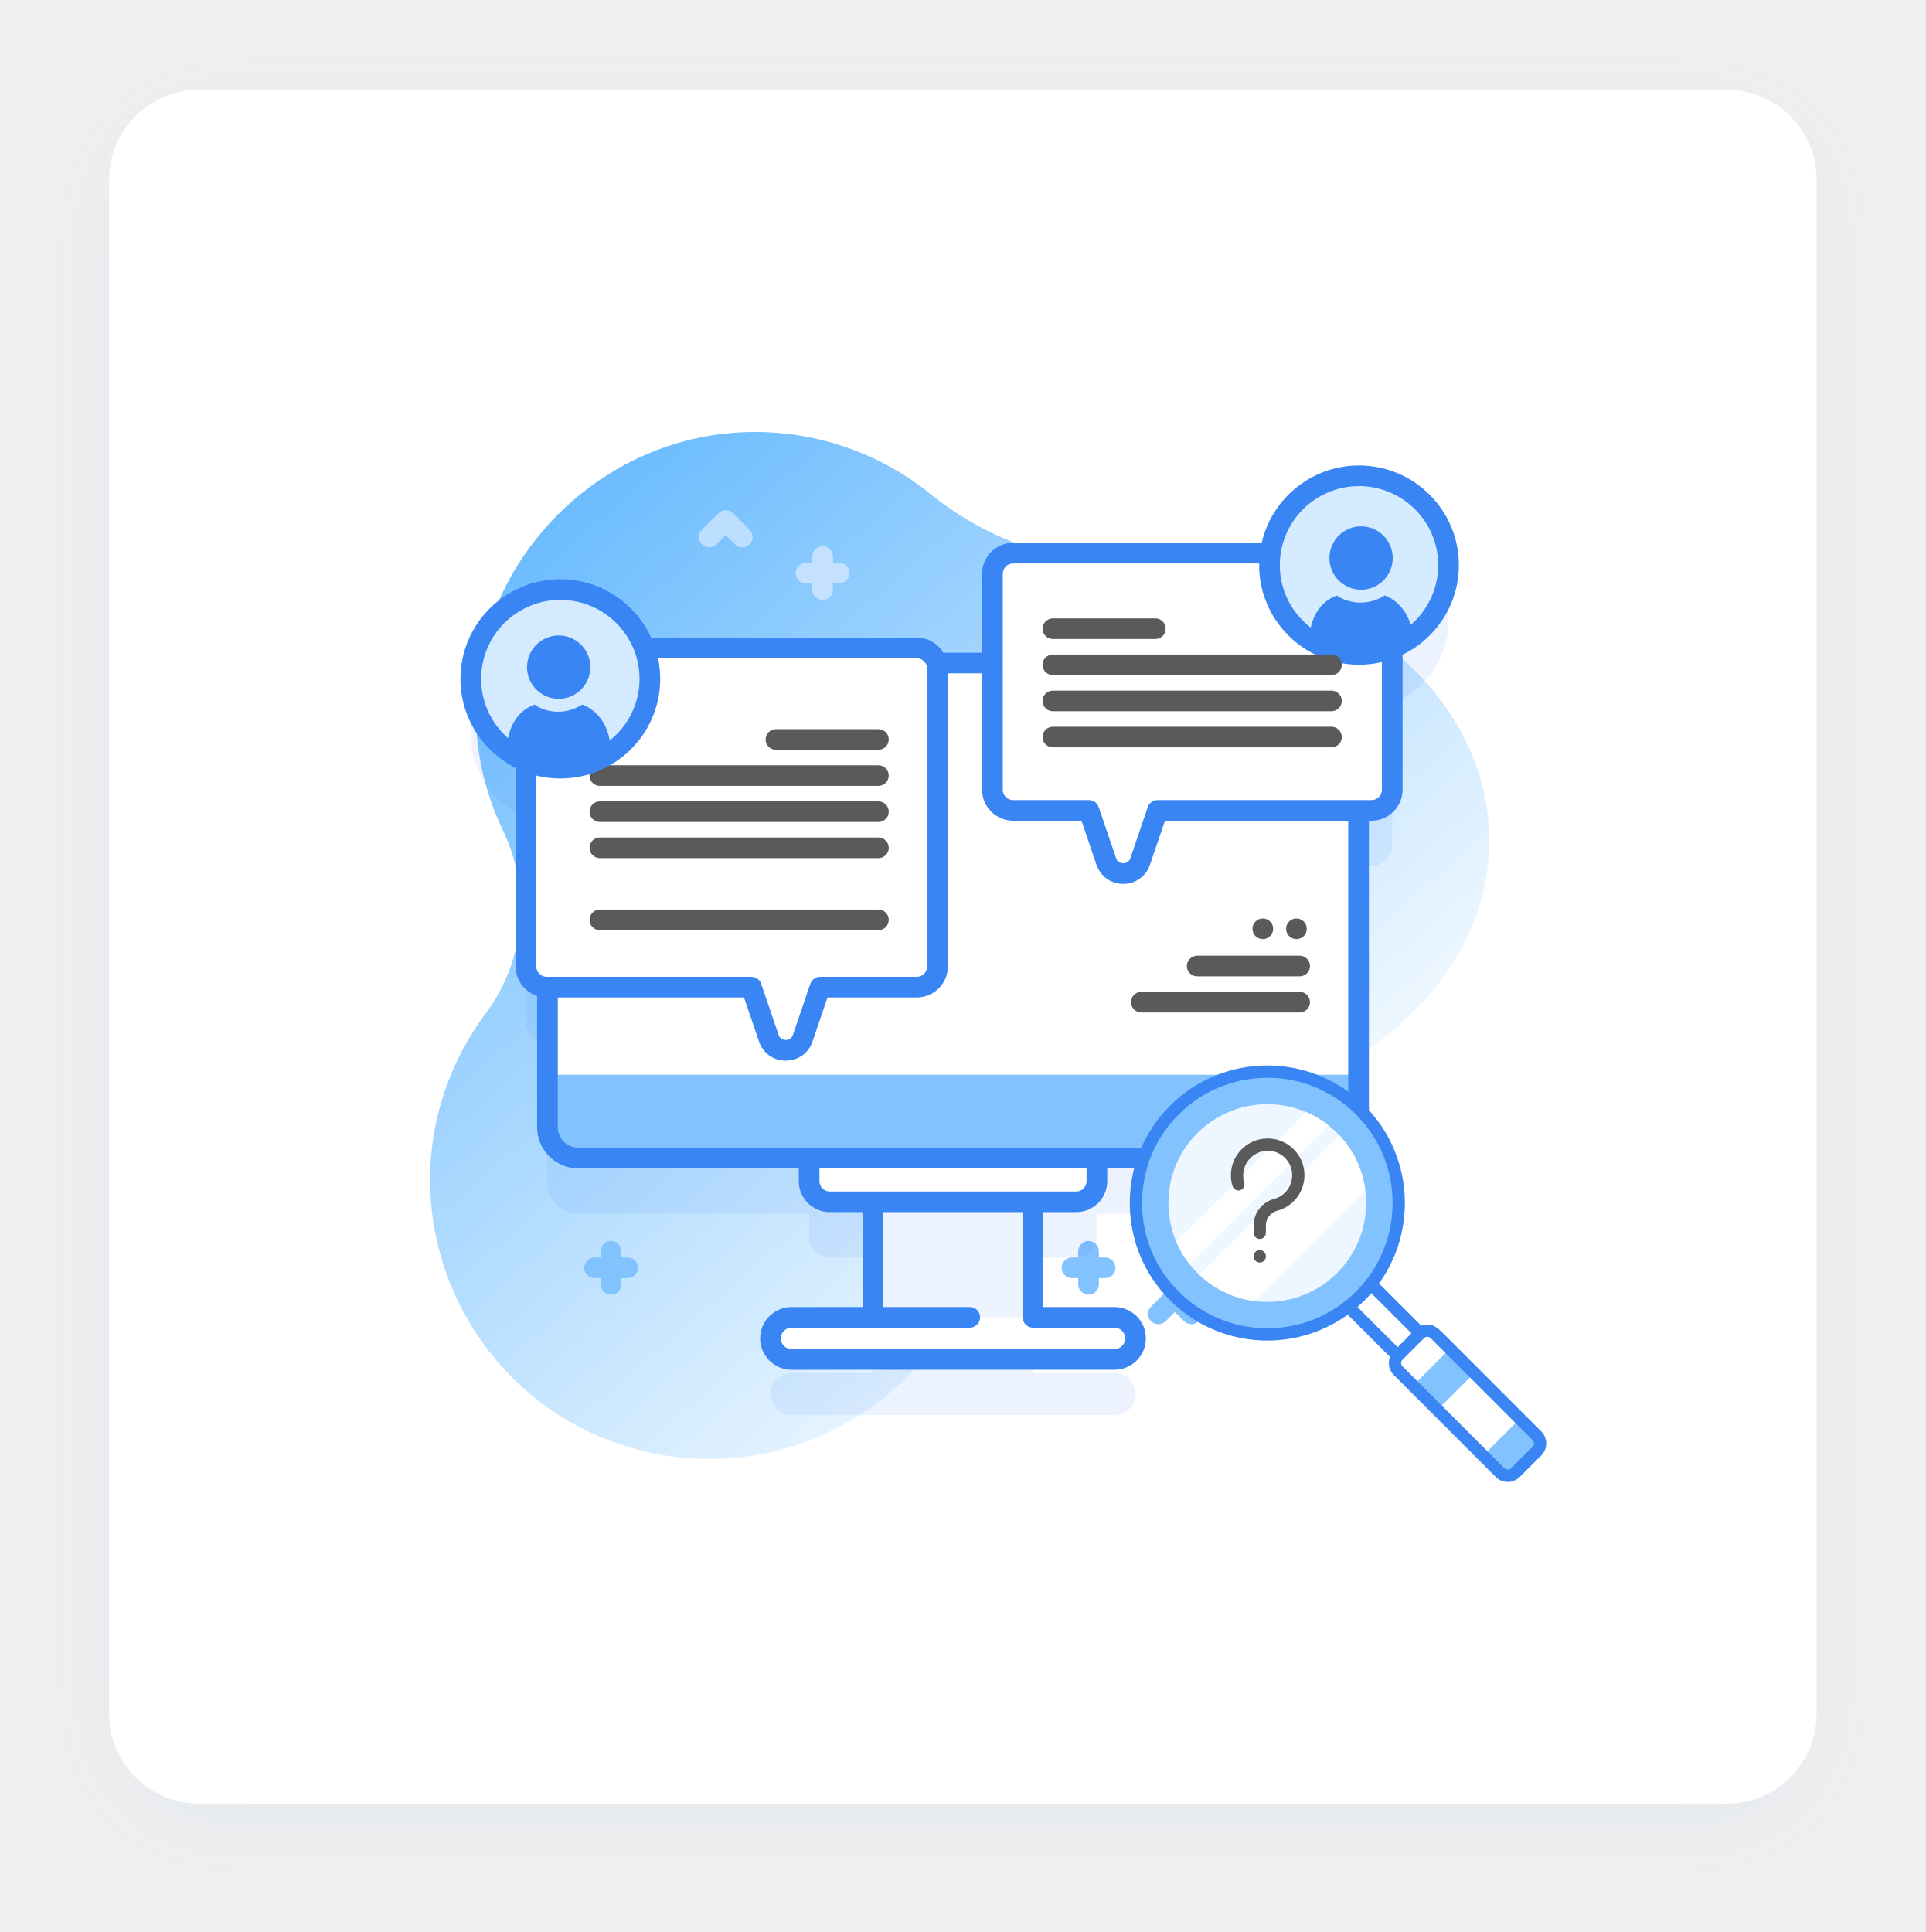
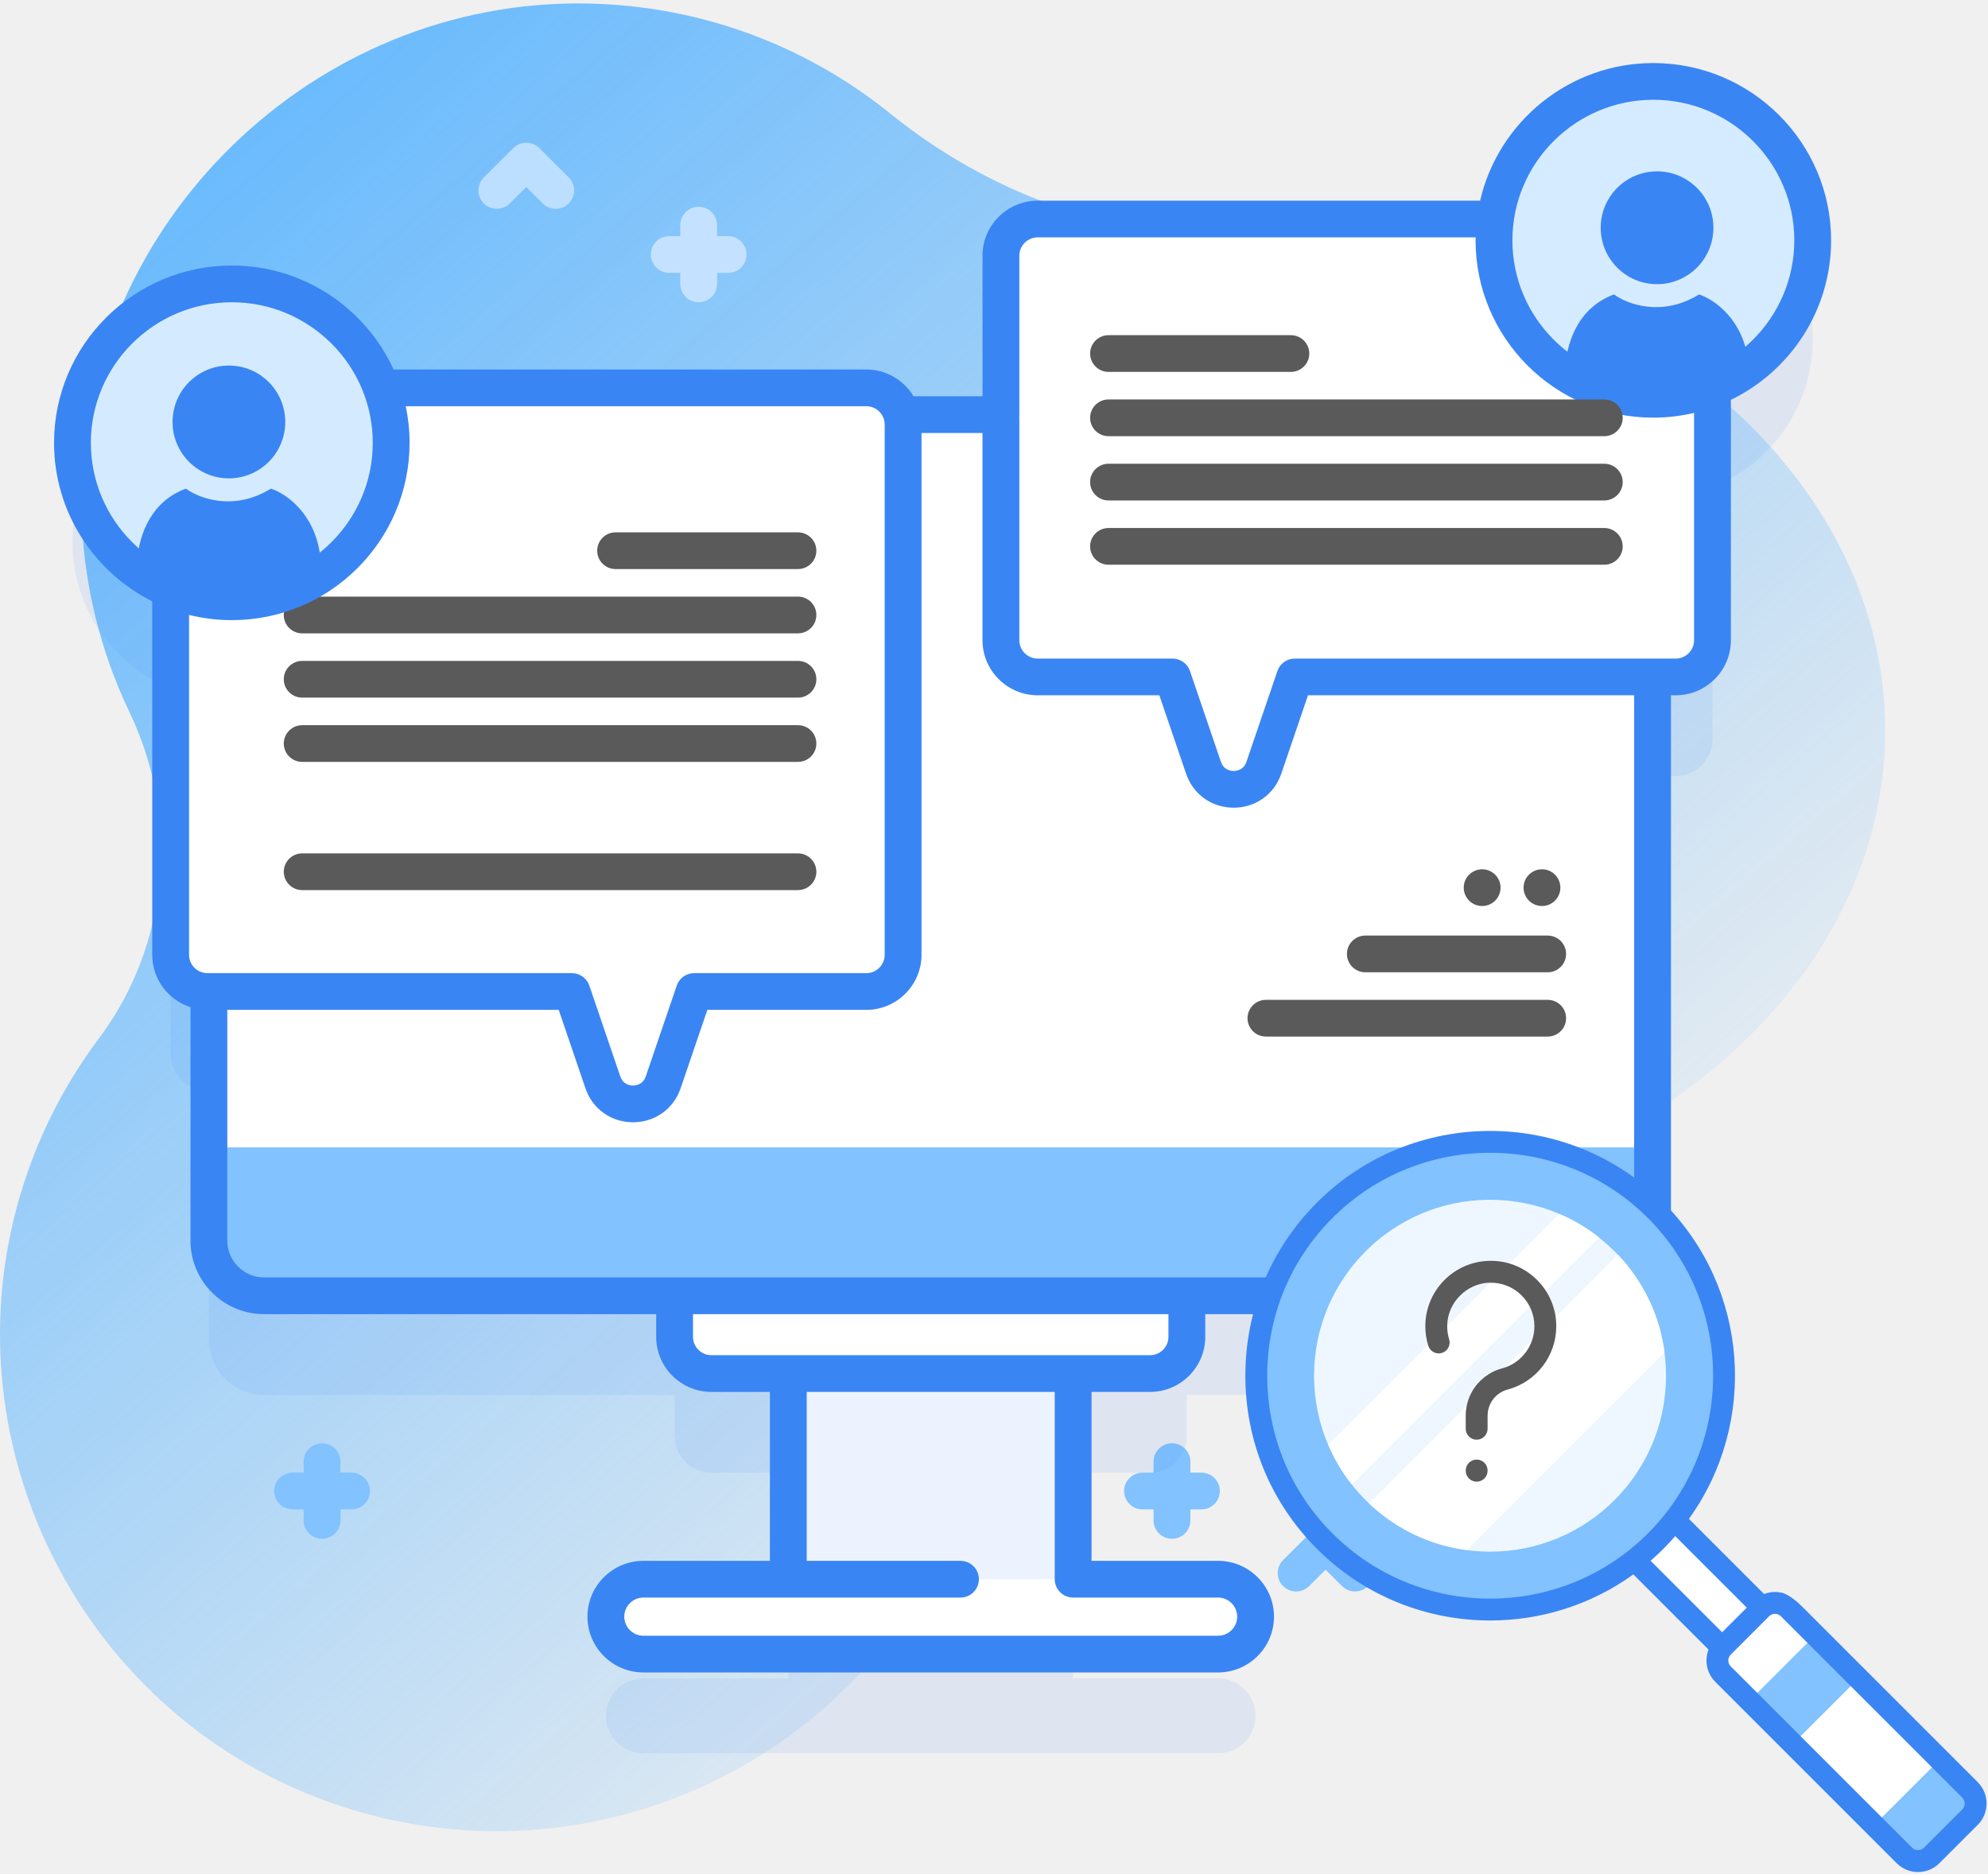
- <svg xmlns="http://www.w3.org/2000/svg" width="300" height="301" viewBox="0 0 300 301" fill="none">
-   <g filter="url(#filter0_d_1_1359)">
-     <rect x="17" y="14" width="266" height="267" rx="14" fill="white" />
-   </g>
-   <path d="M176.222 87.567C175.781 87.567 175.341 87.571 174.902 87.579C163.967 87.777 153.429 83.812 144.929 76.947C137.392 70.859 127.773 67.235 117.303 67.303C93.412 67.459 73.722 87.58 74.117 111.409C74.224 117.825 75.727 123.903 78.338 129.351C82.785 138.635 81.826 149.679 75.646 157.917C73.094 161.32 71.005 165.155 69.504 169.363C61.503 191.788 73.322 216.715 95.785 224.744C118.66 232.92 143.745 220.834 151.598 197.979C152.179 196.286 152.65 194.582 153.013 192.875C155.322 182.032 164.804 174.27 175.916 174.316C176.018 174.316 176.12 174.317 176.222 174.317C207.028 174.317 232 154.897 232 130.942C232 106.987 207.027 87.567 176.222 87.567Z" fill="url(#paint0_linear_1_1359)" />
-   <path d="M130.729 87.673H129.762V86.709C129.762 85.821 129.04 85.101 128.15 85.101C127.261 85.101 126.539 85.821 126.539 86.709V87.673H125.572C124.682 87.673 123.961 88.393 123.961 89.281C123.961 90.168 124.682 90.888 125.572 90.888H126.539V91.852C126.539 92.74 127.261 93.46 128.15 93.46C129.04 93.46 129.762 92.74 129.762 91.852V90.888H130.729C131.618 90.888 132.34 90.168 132.34 89.281C132.34 88.393 131.619 87.673 130.729 87.673Z" fill="#C4E2FF" />
-   <path d="M172.154 195.915H171.188V194.95C171.188 194.063 170.466 193.343 169.576 193.343C168.686 193.343 167.965 194.063 167.965 194.95V195.915H166.998C166.108 195.915 165.387 196.634 165.387 197.522C165.387 198.409 166.108 199.129 166.998 199.129H167.965V200.094C167.965 200.981 168.686 201.701 169.576 201.701C170.466 201.701 171.188 200.981 171.188 200.094V199.129H172.154C173.044 199.129 173.766 198.409 173.766 197.522C173.766 196.634 173.044 195.915 172.154 195.915Z" fill="#81C2FF" />
-   <path d="M97.768 195.915H96.801V194.95C96.801 194.063 96.079 193.343 95.189 193.343C94.3 193.343 93.578 194.063 93.578 194.95V195.915H92.611C91.722 195.915 91 196.634 91 197.522C91 198.409 91.722 199.129 92.611 199.129H93.578V200.094C93.578 200.981 94.3 201.701 95.189 201.701C96.079 201.701 96.801 200.981 96.801 200.094V199.129H97.768C98.657 199.129 99.379 198.409 99.379 197.522C99.379 196.634 98.657 195.915 97.768 195.915Z" fill="#81C2FF" />
-   <path d="M185.6 206.312C185.187 206.312 184.775 206.155 184.46 205.842L183.021 204.407L181.583 205.842C180.953 206.469 179.933 206.469 179.304 205.842C178.675 205.214 178.675 204.196 179.304 203.568L181.882 200.997C182.512 200.369 183.532 200.369 184.161 200.997L186.739 203.568C187.368 204.196 187.368 205.214 186.739 205.842C186.425 206.155 186.012 206.312 185.6 206.312Z" fill="#81C2FF" />
-   <path d="M115.641 85.279C115.228 85.279 114.816 85.122 114.501 84.809L113.062 83.374L111.624 84.809C110.994 85.436 109.974 85.436 109.345 84.809C108.716 84.181 108.716 83.163 109.345 82.535L111.923 79.964C112.553 79.336 113.573 79.336 114.202 79.964L116.78 82.535C117.409 83.163 117.409 84.181 116.78 84.809C116.466 85.122 116.053 85.279 115.641 85.279Z" fill="#BCDFFF" />
-   <path d="M135.996 177.682H160.927V209.527H135.996V177.682Z" fill="white" />
-   <path opacity="0.1" d="M211.71 82.807C204.642 82.807 198.806 88.052 197.891 94.853H157.827C156.048 94.853 154.604 96.293 154.604 98.068V111.975H145.922C145.541 110.624 144.299 109.631 142.822 109.631H100.379C98.415 104.32 93.296 100.532 87.29 100.532C79.586 100.532 73.342 106.761 73.342 114.445C73.342 120.237 76.89 125.201 81.936 127.295V159.26C81.936 161.034 83.377 162.474 85.159 162.474H85.283V184.289C85.283 186.952 87.448 189.111 90.117 189.111H126.044V192.704C126.044 194.48 127.487 195.919 129.266 195.919H135.997V213.921H123.315C121.5 213.921 120.029 215.389 120.029 217.199C120.029 219.009 121.5 220.477 123.315 220.477H173.609C175.424 220.477 176.895 219.01 176.895 217.199C176.895 215.389 175.424 213.921 173.609 213.921H160.927V195.919H167.657C169.437 195.919 170.88 194.48 170.88 192.704V189.111H206.806C209.476 189.111 211.64 186.952 211.64 184.289V134.937H213.663C215.442 134.937 216.885 133.497 216.885 131.723V109.64C222.025 107.589 225.657 102.579 225.657 96.72C225.657 89.036 219.413 82.807 211.71 82.807Z" fill="#3A85F4" />
-   <path d="M167.657 187.239H129.268C127.488 187.239 126.045 185.8 126.045 184.025V176.744H170.88V184.025C170.88 185.8 169.437 187.239 167.657 187.239Z" fill="white" />
-   <path d="M206.806 180.432H90.117C87.448 180.432 85.283 178.273 85.283 175.61V108.119C85.283 105.456 87.448 103.297 90.117 103.297H206.806C209.475 103.297 211.64 105.456 211.64 108.119V175.61C211.64 178.273 209.475 180.432 206.806 180.432Z" fill="#81C2FF" />
-   <path d="M211.639 108.117V167.444H85.285V108.117C85.285 105.455 87.448 103.295 90.119 103.295H206.805C209.477 103.295 211.639 105.455 211.639 108.117Z" fill="white" />
-   <path d="M173.61 211.797H123.315C121.5 211.797 120.029 210.33 120.029 208.52C120.029 206.709 121.5 205.242 123.315 205.242H173.61C175.424 205.242 176.895 206.709 176.895 208.52C176.896 210.33 175.425 211.797 173.61 211.797Z" fill="white" />
-   <path d="M146.046 104.166V150.58C146.046 152.355 144.602 153.795 142.823 153.795H127.757L125.047 161.748C124.19 164.265 120.625 164.265 119.768 161.748L117.055 153.795H85.16C83.378 153.795 81.938 152.355 81.938 150.58V104.166C81.938 102.392 83.378 100.952 85.16 100.952H142.823C144.602 100.952 146.046 102.392 146.046 104.166Z" fill="white" />
-   <path d="M93.449 144.919H136.841C137.731 144.919 138.452 144.199 138.452 143.311C138.452 142.424 137.731 141.704 136.841 141.704H93.449C92.559 141.704 91.838 142.424 91.838 143.311C91.838 144.199 92.559 144.919 93.449 144.919Z" fill="#5A5A5A" />
-   <path d="M93.449 128.069H136.841C137.731 128.069 138.452 127.349 138.452 126.461C138.452 125.574 137.731 124.854 136.841 124.854H93.449C92.559 124.854 91.838 125.574 91.838 126.461C91.838 127.349 92.559 128.069 93.449 128.069Z" fill="#5A5A5A" />
-   <path d="M93.449 133.695H136.841C137.731 133.695 138.452 132.975 138.452 132.088C138.452 131.2 137.731 130.481 136.841 130.481H93.449C92.559 130.481 91.838 131.2 91.838 132.088C91.838 132.975 92.559 133.695 93.449 133.695Z" fill="#5A5A5A" />
-   <path d="M120.881 116.816H136.839C137.73 116.816 138.451 116.096 138.451 115.208C138.451 114.321 137.73 113.601 136.839 113.601H120.881C119.991 113.601 119.27 114.321 119.27 115.208C119.27 116.096 119.991 116.816 120.881 116.816Z" fill="#5A5A5A" />
-   <path d="M138.452 120.834C138.452 121.722 137.73 122.442 136.84 122.442H93.447C92.558 122.442 91.836 121.722 91.836 120.834C91.836 119.947 92.558 119.227 93.447 119.227H136.84C137.73 119.227 138.452 119.947 138.452 120.834Z" fill="#5A5A5A" />
-   <path d="M216.885 89.388V123.043C216.885 124.817 215.441 126.258 213.662 126.258H180.33L177.617 134.211C176.759 136.725 173.195 136.725 172.338 134.211L169.628 126.258H157.826C156.047 126.258 154.604 124.817 154.604 123.043V89.388C154.604 87.614 156.047 86.174 157.826 86.174H213.662C215.441 86.174 216.885 87.614 216.885 89.388Z" fill="white" />
-   <path d="M87.29 119.679C94.993 119.679 101.237 113.45 101.237 105.766C101.237 98.082 94.993 91.852 87.29 91.852C79.586 91.852 73.342 98.082 73.342 105.766C73.342 113.45 79.586 119.679 87.29 119.679Z" fill="#D4EBFF" />
-   <path d="M201.961 146.311C202.851 146.311 203.572 145.591 203.572 144.703C203.572 143.816 202.851 143.096 201.961 143.096C201.071 143.096 200.35 143.816 200.35 144.703C200.35 145.591 201.071 146.311 201.961 146.311Z" fill="#5A5A5A" />
-   <path d="M196.725 146.311C197.615 146.311 198.336 145.591 198.336 144.703C198.336 143.816 197.615 143.096 196.725 143.096C195.835 143.096 195.113 143.816 195.113 144.703C195.113 145.591 195.835 146.311 196.725 146.311Z" fill="#5A5A5A" />
-   <path d="M186.502 152.113H202.461C203.351 152.113 204.072 151.393 204.072 150.506C204.072 149.618 203.351 148.898 202.461 148.898H186.502C185.612 148.898 184.891 149.618 184.891 150.506C184.891 151.393 185.612 152.113 186.502 152.113Z" fill="#5A5A5A" />
-   <path d="M177.801 157.74H202.461C203.351 157.74 204.072 157.02 204.072 156.133C204.072 155.245 203.351 154.525 202.461 154.525H177.801C176.911 154.525 176.189 155.245 176.189 156.133C176.189 157.02 176.911 157.74 177.801 157.74Z" fill="#5A5A5A" />
-   <path d="M211.709 101.954C219.412 101.954 225.657 95.724 225.657 88.04C225.657 80.356 219.412 74.127 211.709 74.127C204.006 74.127 197.762 80.356 197.762 88.04C197.762 95.724 204.006 101.954 211.709 101.954Z" fill="#D5EBFF" />
-   <path d="M227.268 88.04C227.268 79.482 220.289 72.52 211.709 72.52C204.328 72.52 198.135 77.675 196.548 84.565H157.827C155.162 84.565 152.993 86.728 152.993 89.387V101.688H146.96C146.113 100.287 144.577 99.345 142.821 99.345H101.449C98.996 93.983 93.574 90.245 87.29 90.245C78.71 90.245 71.731 97.207 71.731 105.766C71.731 111.827 75.234 117.084 80.324 119.638V150.58C80.324 152.722 81.732 154.54 83.672 155.167V175.609C83.672 179.154 86.563 182.038 90.117 182.038H124.432V184.024C124.432 186.683 126.601 188.846 129.266 188.846H134.385V203.634H123.315C120.614 203.634 118.417 205.825 118.417 208.519C118.417 211.213 120.614 213.404 123.315 213.404H173.609C176.309 213.404 178.506 211.213 178.506 208.519C178.506 205.825 176.31 203.634 173.609 203.634H162.538V188.846H167.657C170.322 188.846 172.491 186.683 172.491 184.024V182.038H206.806C210.36 182.038 213.251 179.154 213.251 175.609V127.865H213.663C216.328 127.865 218.497 125.702 218.497 123.043V102.004C223.685 99.484 227.268 94.172 227.268 88.04ZM74.953 105.766C74.953 98.98 80.487 93.46 87.29 93.46C94.092 93.46 99.626 98.98 99.626 105.766C99.626 112.551 94.092 118.071 87.29 118.071C80.487 118.071 74.953 112.551 74.953 105.766ZM83.547 120.829C84.746 121.126 85.999 121.286 87.29 121.286C95.869 121.286 102.848 114.324 102.848 105.766C102.848 104.667 102.731 103.595 102.513 102.56H142.821C143.709 102.56 144.432 103.281 144.432 104.167V150.58C144.432 151.467 143.709 152.188 142.821 152.188H127.757C127.067 152.188 126.454 152.626 126.232 153.278L123.52 161.231C123.269 161.97 122.604 162.027 122.406 162.027C122.209 162.027 121.544 161.97 121.292 161.231L118.58 153.278C118.358 152.626 117.745 152.188 117.055 152.188H85.159C84.27 152.188 83.547 151.467 83.547 150.58L83.547 120.829ZM160.927 206.849H173.609C174.533 206.849 175.284 207.598 175.284 208.519C175.284 209.44 174.533 210.19 173.609 210.19H123.315C122.391 210.19 121.64 209.44 121.64 208.519C121.64 207.598 122.391 206.849 123.315 206.849H151.065C151.955 206.849 152.677 206.129 152.677 205.242C152.677 204.354 151.955 203.634 151.065 203.634H137.608V188.847H159.316V205.242C159.316 206.129 160.037 206.849 160.927 206.849ZM169.268 184.025C169.268 184.911 168.545 185.632 167.657 185.632H129.267C128.378 185.632 127.655 184.911 127.655 184.025V182.038H169.268V184.025ZM215.274 123.043C215.274 123.93 214.552 124.651 213.663 124.651H180.329C179.64 124.651 179.026 125.089 178.804 125.74L176.093 133.694C175.841 134.433 175.176 134.49 174.978 134.49C174.78 134.49 174.116 134.433 173.864 133.694L171.153 125.74C170.931 125.089 170.317 124.651 169.627 124.651H157.827C156.939 124.651 156.216 123.93 156.216 123.043V103.611C156.216 102.723 155.494 102.004 154.605 102.004C153.715 102.004 152.993 102.723 152.993 103.611V123.043C152.993 125.702 155.162 127.865 157.827 127.865H168.473L170.813 134.729C171.429 136.537 173.064 137.705 174.978 137.705C176.892 137.705 178.527 136.537 179.144 134.729L181.483 127.865H210.029V175.609C210.029 177.381 208.583 178.824 206.806 178.824H90.117C88.34 178.824 86.895 177.381 86.895 175.609V155.403H115.901L118.241 162.267C118.857 164.074 120.492 165.242 122.406 165.242C124.32 165.242 125.955 164.074 126.572 162.267L128.911 155.403H142.821C145.486 155.403 147.655 153.24 147.655 150.581V104.903H154.604C155.214 104.903 155.773 104.558 156.046 104.014C156.158 103.79 156.216 103.544 156.216 103.295V89.388C156.216 88.501 156.939 87.78 157.827 87.78H196.157C196.156 87.867 196.15 87.953 196.15 88.041C196.15 96.599 203.13 103.561 211.709 103.561C212.936 103.561 214.129 103.414 215.274 103.145V123.043ZM211.71 100.346C204.908 100.346 199.373 94.826 199.373 88.04C199.373 81.255 204.907 75.734 211.71 75.734C218.512 75.734 224.046 81.255 224.046 88.04C224.046 94.826 218.512 100.346 211.71 100.346Z" fill="#3A85F4" />
-   <path d="M207.415 110.809H164.023C163.133 110.809 162.412 110.089 162.412 109.201C162.412 108.314 163.133 107.594 164.023 107.594H207.415C208.305 107.594 209.027 108.314 209.027 109.201C209.027 110.089 208.305 110.809 207.415 110.809Z" fill="#5A5A5A" />
-   <path d="M207.415 116.435H164.023C163.133 116.435 162.412 115.716 162.412 114.828C162.412 113.941 163.133 113.221 164.023 113.221H207.415C208.305 113.221 209.027 113.941 209.027 114.828C209.027 115.716 208.305 116.435 207.415 116.435Z" fill="#5A5A5A" />
-   <path d="M209.028 103.575C209.028 104.462 208.306 105.182 207.417 105.182H164.023C163.134 105.182 162.412 104.462 162.412 103.575C162.412 102.688 163.134 101.967 164.023 101.967H207.417C208.306 101.967 209.028 102.688 209.028 103.575Z" fill="#5A5A5A" />
-   <path d="M179.984 99.556H164.025C163.135 99.556 162.414 98.836 162.414 97.948C162.414 97.061 163.135 96.341 164.025 96.341H179.984C180.874 96.341 181.595 97.061 181.595 97.948C181.595 98.836 180.874 99.556 179.984 99.556Z" fill="#5A5A5A" />
-   <path d="M208.507 202.029L212.015 198.522L222.66 209.166L219.152 212.674L208.507 202.029Z" fill="white" />
-   <path d="M211.908 201.91C203.923 209.895 190.93 209.895 182.944 201.91C174.959 193.924 174.959 180.931 182.944 172.946C190.929 164.96 203.923 164.96 211.908 172.946C219.893 180.931 219.893 193.924 211.908 201.91Z" fill="#81C2FF" />
-   <path d="M197.417 202.831C205.924 202.831 212.82 195.935 212.82 187.428C212.82 178.921 205.924 172.025 197.417 172.025C188.911 172.025 182.014 178.921 182.014 187.428C182.014 195.935 188.911 202.831 197.417 202.831Z" fill="white" fill-opacity="0.86" />
-   <path d="M206.958 175.324L185.324 196.959C184.468 195.875 183.781 194.702 183.26 193.475L203.475 173.261C204.702 173.781 205.875 174.469 206.958 175.324Z" fill="white" />
-   <path d="M212.691 185.384L195.384 202.691C192.274 202.28 189.265 200.919 186.832 198.611L208.611 176.832C210.919 179.265 212.28 182.274 212.691 185.384Z" fill="white" />
-   <path d="M239.421 226.073L236.072 229.422C235.411 230.083 234.34 230.083 233.679 229.422L217.809 213.553C217.149 212.892 217.149 211.821 217.809 211.16L221.159 207.811C221.82 207.15 222.891 207.15 223.551 207.811L239.421 223.68C240.081 224.341 240.081 225.412 239.421 226.073Z" fill="white" />
-   <path d="M231.034 226.776L233.68 229.422C234.341 230.083 235.412 230.083 236.072 229.422L239.422 226.073C240.082 225.412 240.082 224.341 239.422 223.68L236.776 221.034L231.034 226.776Z" fill="#81C2FF" />
-   <path d="M220.124 215.881L225.865 210.14L229.654 213.929L223.913 219.67L220.124 215.881Z" fill="#81C2FF" />
-   <path d="M196.245 193.029C195.716 193.029 195.288 192.601 195.288 192.072V190.921C195.288 190.178 195.483 189.444 195.851 188.799C196.415 187.812 197.366 187.079 198.46 186.79C200.131 186.348 201.298 184.831 201.298 183.1C201.298 182.061 200.888 181.089 200.143 180.365C199.398 179.64 198.415 179.258 197.373 179.286C195.374 179.341 193.711 181.013 193.667 183.013C193.658 183.431 193.715 183.842 193.837 184.235C193.994 184.74 193.712 185.276 193.208 185.433C192.703 185.59 192.167 185.308 192.01 184.803C191.826 184.212 191.74 183.595 191.753 182.971C191.821 179.916 194.267 177.457 197.32 177.372C198.885 177.33 200.359 177.904 201.477 178.992C202.596 180.081 203.212 181.54 203.212 183.1C203.212 185.699 201.459 187.977 198.949 188.64C198.348 188.799 197.824 189.203 197.513 189.748C197.309 190.105 197.202 190.51 197.202 190.92V192.072C197.202 192.601 196.773 193.029 196.245 193.029Z" fill="#5A5A5A" />
-   <path d="M196.245 196.703C195.716 196.703 195.288 196.274 195.288 195.746V195.726C195.288 195.197 195.716 194.769 196.245 194.769C196.773 194.769 197.202 195.197 197.202 195.726V195.746C197.202 196.275 196.773 196.703 196.245 196.703Z" fill="#5A5A5A" />
-   <path fill-rule="evenodd" clip-rule="evenodd" d="M240.099 223.004L224.731 207.636C223.756 206.661 223.049 206.406 222.817 206.4C222.666 206.374 222.513 206.358 222.357 206.358C222.024 206.358 221.702 206.421 221.401 206.538L214.822 199.959C220.862 191.585 220.118 179.8 212.587 172.269C204.228 163.91 190.627 163.91 182.27 172.269C178.227 176.312 176 181.695 176 187.427C176 193.16 178.227 198.543 182.27 202.586C186.449 206.765 191.938 208.855 197.428 208.855C201.831 208.855 206.233 207.509 209.959 204.821L216.538 211.4C216.422 211.701 216.359 212.024 216.359 212.356C216.359 213.064 216.634 213.729 217.135 214.229L222.817 219.912L233.004 230.099C233.504 230.599 234.17 230.875 234.877 230.875C235.585 230.875 236.25 230.599 236.75 230.099L240.099 226.75C241.132 225.717 241.132 224.037 240.099 223.004ZM177.914 187.427C177.914 192.649 179.941 197.551 183.623 201.233C191.235 208.845 203.621 208.845 211.233 201.233C218.845 193.621 218.845 181.235 211.233 173.623C207.427 169.816 202.427 167.913 197.428 167.913C192.428 167.913 187.429 169.816 183.623 173.622C179.941 177.304 177.914 182.206 177.914 187.427ZM213.625 201.47C213.294 201.851 212.949 202.224 212.586 202.586C212.224 202.948 211.851 203.294 211.47 203.625L217.731 209.887L219.887 207.731L213.625 201.47ZM235.396 228.746L238.746 225.396C239.032 225.11 239.032 224.644 238.746 224.358L222.876 208.488C222.737 208.349 222.553 208.273 222.356 208.273C222.16 208.273 221.976 208.349 221.837 208.488L218.488 211.837C218.349 211.976 218.272 212.16 218.272 212.357C218.272 212.553 218.349 212.737 218.488 212.876L234.357 228.746C234.635 229.023 235.119 229.023 235.396 228.746Z" fill="#3A85F4" />
-   <ellipse cx="212.034" cy="86.938" rx="4.932" ry="4.938" fill="#3A85F4" />
-   <path fill-rule="evenodd" clip-rule="evenodd" d="M204 99.018C204.212 96.712 205.244 93.891 208.268 92.773C209.394 93.613 212.458 94.79 215.711 92.773C217.114 93.238 219.553 95 220.02 98.62C217.696 100.3 214.844 101.293 211.761 101.301H211.679C208.847 101.293 206.211 100.456 204 99.018Z" fill="#3A85F4" />
-   <ellipse cx="87.034" cy="103.938" rx="4.932" ry="4.938" fill="#3A85F4" />
-   <path fill-rule="evenodd" clip-rule="evenodd" d="M79 116.018C79.212 113.712 80.244 110.891 83.268 109.773C84.394 110.613 87.458 111.79 90.711 109.773C92.114 110.238 94.553 112 95.019 115.62C92.696 117.3 89.844 118.293 86.761 118.301H86.679C83.847 118.293 81.211 117.456 79 116.018Z" fill="#3A85F4" />
+ <svg xmlns="http://www.w3.org/2000/svg" width="174" height="164" viewBox="0 0 174 164" fill="none">
+   <path d="M109.222 20.567C108.781 20.567 108.341 20.571 107.902 20.579C96.967 20.777 86.429 16.812 77.929 9.947C70.392 3.859 60.773 0.235 50.303 0.303C26.412 0.459 6.722 20.58 7.117 44.409C7.224 50.825 8.727 56.903 11.338 62.351C15.785 71.635 14.826 82.679 8.646 90.917C6.094 94.32 4.005 98.155 2.504 102.363C-5.497 124.788 6.322 149.715 28.785 157.744C51.66 165.92 76.745 153.834 84.598 130.979C85.18 129.286 85.65 127.582 86.013 125.875C88.322 115.032 97.804 107.27 108.916 107.316C109.018 107.316 109.12 107.317 109.222 107.317C140.028 107.317 165 87.897 165 63.942C165 39.987 140.027 20.567 109.222 20.567V20.567Z" fill="url(#paint0_linear_1_1361)" />
+   <path d="M63.728 20.673H62.762V19.709C62.762 18.821 62.04 18.101 61.15 18.101C60.261 18.101 59.539 18.821 59.539 19.709V20.673H58.572C57.682 20.673 56.961 21.393 56.961 22.28C56.961 23.168 57.682 23.888 58.572 23.888H59.539V24.852C59.539 25.74 60.261 26.46 61.15 26.46C62.04 26.46 62.762 25.74 62.762 24.852V23.888H63.728C64.618 23.888 65.34 23.168 65.34 22.28C65.34 21.393 64.619 20.673 63.728 20.673Z" fill="#C4E2FF" />
+   <path d="M105.154 128.915H104.188V127.95C104.188 127.063 103.466 126.343 102.576 126.343C101.686 126.343 100.965 127.063 100.965 127.95V128.915H99.998C99.108 128.915 98.387 129.634 98.387 130.522C98.387 131.409 99.108 132.129 99.998 132.129H100.965V133.094C100.965 133.981 101.686 134.701 102.576 134.701C103.466 134.701 104.188 133.981 104.188 133.094V132.129H105.154C106.044 132.129 106.766 131.409 106.766 130.522C106.766 129.634 106.044 128.915 105.154 128.915Z" fill="#81C2FF" />
+   <path d="M30.768 128.915H29.801V127.95C29.801 127.063 29.079 126.343 28.189 126.343C27.3 126.343 26.578 127.063 26.578 127.95V128.915H25.611C24.722 128.915 24 129.634 24 130.522C24 131.409 24.722 132.129 25.611 132.129H26.578V133.094C26.578 133.981 27.3 134.701 28.189 134.701C29.079 134.701 29.801 133.981 29.801 133.094V132.129H30.768C31.657 132.129 32.379 131.409 32.379 130.522C32.379 129.634 31.657 128.915 30.768 128.915Z" fill="#81C2FF" />
+   <path d="M118.6 139.312C118.187 139.312 117.775 139.155 117.46 138.842L116.021 137.407L114.583 138.842C113.953 139.469 112.933 139.469 112.304 138.842C111.675 138.214 111.675 137.196 112.304 136.568L114.882 133.997C115.512 133.369 116.532 133.369 117.161 133.997L119.739 136.568C120.368 137.196 120.368 138.214 119.739 138.842C119.425 139.155 119.012 139.312 118.6 139.312Z" fill="#81C2FF" />
+   <path d="M48.641 18.279C48.228 18.279 47.816 18.122 47.501 17.809L46.062 16.373L44.624 17.809C43.994 18.436 42.974 18.436 42.345 17.809C41.716 17.181 41.716 16.163 42.345 15.535L44.923 12.964C45.553 12.336 46.573 12.336 47.202 12.964L49.78 15.535C50.41 16.163 50.41 17.181 49.78 17.809C49.465 18.122 49.053 18.279 48.641 18.279Z" fill="#BCDFFF" />
+   <path d="M68.996 110.682H93.927V142.527H68.996V110.682Z" fill="white" />
+   <path opacity="0.1" d="M144.71 15.807C137.642 15.807 131.806 21.052 130.891 27.853H90.827C89.048 27.853 87.604 29.293 87.604 31.068V44.975H78.922C78.541 43.624 77.299 42.631 75.822 42.631H33.379C31.415 37.319 26.296 33.532 20.29 33.532C12.586 33.532 6.342 39.761 6.342 47.445C6.342 53.237 9.89 58.201 14.936 60.295V92.26C14.936 94.034 16.377 95.475 18.159 95.475H18.283V117.289C18.283 119.952 20.448 122.111 23.117 122.111H59.044V125.704C59.044 127.48 60.487 128.919 62.267 128.919H68.997V146.921H56.315C54.5 146.921 53.029 148.389 53.029 150.199C53.029 152.009 54.5 153.477 56.315 153.477H106.609C108.424 153.477 109.895 152.01 109.895 150.199C109.895 148.389 108.424 146.921 106.609 146.921H93.927V128.919H100.657C102.437 128.919 103.88 127.48 103.88 125.704V122.111H139.806C142.476 122.111 144.64 119.952 144.64 117.289V67.937H146.663C148.442 67.937 149.885 66.497 149.885 64.723V42.64C155.025 40.589 158.657 35.579 158.657 29.72C158.657 22.036 152.413 15.807 144.71 15.807Z" fill="#3A85F4" />
+   <path d="M100.657 120.239H62.268C60.488 120.239 59.045 118.8 59.045 117.025V109.744H103.88V117.025C103.88 118.8 102.437 120.239 100.657 120.239Z" fill="white" />
+   <path d="M139.806 113.432H23.117C20.448 113.432 18.283 111.273 18.283 108.61V41.119C18.283 38.456 20.448 36.297 23.117 36.297H139.806C142.475 36.297 144.64 38.456 144.64 41.119V108.61C144.64 111.273 142.475 113.432 139.806 113.432Z" fill="#81C2FF" />
+   <path d="M144.639 41.117V100.444H18.285V41.117C18.285 38.455 20.448 36.295 23.119 36.295H139.805C142.477 36.295 144.639 38.455 144.639 41.117V41.117Z" fill="white" />
+   <path d="M106.61 144.797H56.315C54.5 144.797 53.029 143.33 53.029 141.52C53.029 139.709 54.5 138.242 56.315 138.242H106.61C108.424 138.242 109.895 139.709 109.895 141.52C109.896 143.33 108.425 144.797 106.61 144.797Z" fill="white" />
+   <path d="M79.046 37.166V83.58C79.046 85.355 77.602 86.795 75.823 86.795H60.757L58.047 94.748C57.19 97.265 53.626 97.265 52.768 94.748L50.055 86.795H18.16C16.378 86.795 14.938 85.355 14.938 83.58V37.166C14.938 35.392 16.378 33.952 18.16 33.952H75.823C77.602 33.952 79.046 35.392 79.046 37.166V37.166Z" fill="white" />
+   <path d="M26.449 77.918H69.841C70.731 77.918 71.452 77.199 71.452 76.311C71.452 75.424 70.731 74.704 69.841 74.704H26.449C25.559 74.704 24.838 75.424 24.838 76.311C24.838 77.199 25.559 77.918 26.449 77.918Z" fill="#5A5A5A" />
+   <path d="M26.449 61.069H69.841C70.731 61.069 71.452 60.349 71.452 59.461C71.452 58.574 70.731 57.854 69.841 57.854H26.449C25.559 57.854 24.838 58.574 24.838 59.461C24.838 60.349 25.559 61.069 26.449 61.069V61.069Z" fill="#5A5A5A" />
+   <path d="M26.449 66.695H69.841C70.731 66.695 71.452 65.975 71.452 65.088C71.452 64.2 70.731 63.481 69.841 63.481H26.449C25.559 63.481 24.838 64.2 24.838 65.088C24.838 65.975 25.559 66.695 26.449 66.695V66.695Z" fill="#5A5A5A" />
+   <path d="M53.881 49.816H69.84C70.73 49.816 71.451 49.096 71.451 48.208C71.451 47.321 70.73 46.601 69.84 46.601H53.881C52.991 46.601 52.27 47.321 52.27 48.208C52.27 49.096 52.991 49.816 53.881 49.816Z" fill="#5A5A5A" />
+   <path d="M71.452 53.834C71.452 54.722 70.73 55.442 69.84 55.442H26.447C25.558 55.442 24.836 54.722 24.836 53.834C24.836 52.947 25.558 52.227 26.447 52.227H69.84C70.73 52.227 71.452 52.947 71.452 53.834Z" fill="#5A5A5A" />
+   <path d="M149.885 22.388V56.043C149.885 57.818 148.441 59.258 146.662 59.258H113.33L110.617 67.211C109.759 69.725 106.195 69.725 105.338 67.211L102.628 59.258H90.826C89.047 59.258 87.603 57.818 87.603 56.043V22.388C87.603 20.614 89.047 19.174 90.826 19.174H146.662C148.441 19.174 149.885 20.614 149.885 22.388V22.388Z" fill="white" />
+   <path d="M20.29 52.679C27.992 52.679 34.237 46.45 34.237 38.766C34.237 31.081 27.992 24.852 20.29 24.852C12.586 24.852 6.342 31.081 6.342 38.766C6.342 46.45 12.586 52.679 20.29 52.679Z" fill="#D4EBFF" />
+   <path d="M134.961 79.311C135.851 79.311 136.572 78.591 136.572 77.703C136.572 76.816 135.851 76.096 134.961 76.096C134.071 76.096 133.35 76.816 133.35 77.703C133.35 78.591 134.071 79.311 134.961 79.311Z" fill="#5A5A5A" />
+   <path d="M129.725 79.311C130.615 79.311 131.336 78.591 131.336 77.703C131.336 76.816 130.615 76.096 129.725 76.096C128.835 76.096 128.113 76.816 128.113 77.703C128.113 78.591 128.835 79.311 129.725 79.311Z" fill="#5A5A5A" />
+   <path d="M119.502 85.113H135.461C136.351 85.113 137.072 84.393 137.072 83.506C137.072 82.618 136.351 81.898 135.461 81.898H119.502C118.612 81.898 117.891 82.618 117.891 83.506C117.891 84.393 118.612 85.113 119.502 85.113Z" fill="#5A5A5A" />
+   <path d="M110.801 90.74H135.461C136.351 90.74 137.072 90.02 137.072 89.133C137.072 88.245 136.351 87.525 135.461 87.525H110.801C109.911 87.525 109.189 88.245 109.189 89.133C109.189 90.02 109.911 90.74 110.801 90.74Z" fill="#5A5A5A" />
+   <path d="M144.709 34.953C152.412 34.953 158.657 28.724 158.657 21.04C158.657 13.356 152.412 7.127 144.709 7.127C137.006 7.127 130.762 13.356 130.762 21.04C130.762 28.724 137.006 34.953 144.709 34.953Z" fill="#D5EBFF" />
+   <path d="M160.268 21.04C160.268 12.482 153.289 5.52 144.709 5.52C137.328 5.52 131.135 10.675 129.548 17.565H90.827C88.162 17.565 85.993 19.728 85.993 22.387V34.688H79.96C79.113 33.287 77.577 32.345 75.821 32.345H34.449C31.996 26.983 26.574 23.245 20.29 23.245C11.71 23.245 4.73 30.207 4.73 38.766C4.73 44.827 8.233 50.084 13.324 52.638V83.58C13.324 85.722 14.732 87.54 16.672 88.167V108.609C16.672 112.154 19.563 115.038 23.117 115.038H57.432V117.024C57.432 119.683 59.601 121.846 62.267 121.846H67.385V136.634H56.315C53.614 136.634 51.417 138.825 51.417 141.519C51.417 144.213 53.614 146.404 56.315 146.404H106.609C109.309 146.404 111.506 144.213 111.506 141.519C111.506 138.825 109.31 136.634 106.609 136.634H95.538V121.846H100.657C103.322 121.846 105.491 119.683 105.491 117.024V115.038H139.806C143.36 115.038 146.251 112.154 146.251 108.609V60.865H146.663C149.328 60.865 151.497 58.702 151.497 56.043V35.004C156.685 32.484 160.268 27.172 160.268 21.04ZM7.953 38.766C7.953 31.98 13.487 26.46 20.29 26.46C27.092 26.46 32.626 31.98 32.626 38.766C32.626 45.551 27.092 51.071 20.29 51.071C13.487 51.071 7.953 45.551 7.953 38.766ZM16.547 53.829C17.747 54.126 18.999 54.286 20.29 54.286C28.869 54.286 35.848 47.324 35.848 38.766C35.848 37.667 35.731 36.595 35.513 35.56H75.821C76.71 35.56 77.432 36.281 77.432 37.167V83.58C77.432 84.467 76.71 85.188 75.821 85.188H60.757C60.067 85.188 59.454 85.626 59.232 86.278L56.52 94.231C56.269 94.97 55.604 95.027 55.406 95.027C55.209 95.027 54.544 94.97 54.292 94.231L51.581 86.278C51.358 85.626 50.745 85.188 50.055 85.188H18.159C17.27 85.188 16.547 84.467 16.547 83.58L16.547 53.829ZM93.927 139.849H106.609C107.533 139.849 108.284 140.598 108.284 141.519C108.284 142.44 107.533 143.19 106.609 143.19H56.315C55.391 143.19 54.64 142.44 54.64 141.519C54.64 140.598 55.391 139.849 56.315 139.849H84.066C84.955 139.849 85.677 139.129 85.677 138.242C85.677 137.354 84.955 136.634 84.066 136.634H70.608V121.847H92.316V138.242C92.316 139.129 93.037 139.849 93.927 139.849ZM102.268 117.025C102.268 117.911 101.545 118.632 100.657 118.632H62.267C61.378 118.632 60.656 117.911 60.656 117.025V115.038H102.268V117.025ZM148.274 56.043C148.274 56.93 147.552 57.651 146.663 57.651H113.329C112.64 57.651 112.026 58.089 111.804 58.74L109.093 66.694C108.841 67.433 108.176 67.49 107.978 67.49C107.78 67.49 107.116 67.433 106.864 66.694L104.153 58.74C103.931 58.089 103.317 57.651 102.627 57.651H90.827C89.939 57.651 89.216 56.93 89.216 56.043V36.611C89.216 35.723 88.494 35.004 87.605 35.004C86.715 35.004 85.993 35.723 85.993 36.611V56.043C85.993 58.702 88.162 60.865 90.827 60.865H101.473L103.813 67.729C104.429 69.537 106.064 70.705 107.978 70.705C109.892 70.705 111.527 69.537 112.144 67.729L114.483 60.865H143.029V108.609C143.029 110.381 141.583 111.824 139.806 111.824H23.117C21.34 111.824 19.895 110.381 19.895 108.609V88.403H48.901L51.241 95.266C51.857 97.075 53.492 98.242 55.406 98.242C57.32 98.242 58.955 97.075 59.572 95.266L61.911 88.403H75.821C78.486 88.403 80.655 86.24 80.655 83.581V37.903H87.604C88.214 37.903 88.772 37.558 89.046 37.014C89.158 36.79 89.216 36.544 89.216 36.295V22.388C89.216 21.501 89.939 20.78 90.827 20.78H129.157C129.156 20.867 129.15 20.953 129.15 21.041C129.15 29.599 136.13 36.561 144.709 36.561C145.936 36.561 147.129 36.414 148.274 36.145V56.043ZM144.71 33.346C137.908 33.346 132.373 27.826 132.373 21.04C132.373 14.255 137.907 8.734 144.71 8.734C151.512 8.734 157.046 14.255 157.046 21.04C157.046 27.826 151.512 33.346 144.71 33.346Z" fill="#3A85F4" />
+   <path d="M140.415 43.809H97.023C96.133 43.809 95.412 43.089 95.412 42.201C95.412 41.314 96.133 40.594 97.023 40.594H140.415C141.305 40.594 142.027 41.314 142.027 42.201C142.027 43.089 141.305 43.809 140.415 43.809V43.809Z" fill="#5A5A5A" />
+   <path d="M140.415 49.435H97.023C96.133 49.435 95.412 48.716 95.412 47.828C95.412 46.941 96.133 46.221 97.023 46.221H140.415C141.305 46.221 142.027 46.941 142.027 47.828C142.027 48.716 141.305 49.435 140.415 49.435V49.435Z" fill="#5A5A5A" />
+   <path d="M142.028 36.575C142.028 37.462 141.306 38.182 140.417 38.182H97.023C96.134 38.182 95.412 37.462 95.412 36.575C95.412 35.688 96.134 34.968 97.023 34.968H140.417C141.306 34.968 142.028 35.688 142.028 36.575V36.575Z" fill="#5A5A5A" />
+   <path d="M112.984 32.556H97.025C96.135 32.556 95.414 31.836 95.414 30.948C95.414 30.061 96.135 29.341 97.025 29.341H112.984C113.874 29.341 114.595 30.061 114.595 30.948C114.595 31.836 113.874 32.556 112.984 32.556Z" fill="#5A5A5A" />
+   <path d="M141.507 135.029L145.015 131.522L155.66 142.166L152.152 145.674L141.507 135.029Z" fill="white" />
+   <path d="M144.908 134.91C136.923 142.895 123.93 142.895 115.944 134.91C107.959 126.924 107.959 113.931 115.944 105.946C123.929 97.96 136.923 97.96 144.908 105.946C152.893 113.931 152.893 126.924 144.908 134.91Z" fill="#81C2FF" />
+   <path d="M130.417 135.831C138.924 135.831 145.82 128.935 145.82 120.428C145.82 111.921 138.924 105.025 130.417 105.025C121.911 105.025 115.014 111.921 115.014 120.428C115.014 128.935 121.911 135.831 130.417 135.831Z" fill="white" fill-opacity="0.86" />
+   <path d="M139.958 108.324L118.324 129.959C117.468 128.875 116.781 127.702 116.26 126.475L136.475 106.261C137.702 106.781 138.875 107.469 139.958 108.324V108.324Z" fill="white" />
+   <path d="M145.691 118.384L128.384 135.691C125.274 135.28 122.265 133.919 119.832 131.611L141.611 109.832C143.919 112.265 145.28 115.274 145.691 118.384V118.384Z" fill="white" />
+   <path d="M172.421 159.073L169.072 162.422C168.411 163.083 167.34 163.083 166.679 162.422L150.809 146.553C150.149 145.892 150.149 144.821 150.809 144.16L154.159 140.811C154.82 140.15 155.891 140.15 156.551 140.811L172.421 156.68C173.081 157.341 173.081 158.412 172.421 159.073Z" fill="white" />
+   <path d="M164.034 159.776L166.68 162.422C167.341 163.083 168.412 163.083 169.072 162.422L172.422 159.073C173.082 158.412 173.082 157.341 172.422 156.68L169.776 154.034L164.034 159.776Z" fill="#81C2FF" />
+   <path d="M153.124 148.881L158.865 143.14L162.654 146.929L156.913 152.67L153.124 148.881Z" fill="#81C2FF" />
+   <path d="M129.245 126.029C128.716 126.029 128.288 125.601 128.288 125.072V123.921C128.288 123.178 128.483 122.444 128.851 121.799C129.415 120.812 130.366 120.079 131.46 119.79C133.131 119.348 134.298 117.831 134.298 116.1C134.298 115.061 133.888 114.089 133.143 113.365C132.398 112.64 131.415 112.258 130.373 112.286C128.374 112.341 126.711 114.013 126.667 116.013C126.658 116.431 126.715 116.842 126.837 117.235C126.994 117.74 126.712 118.276 126.208 118.433C125.703 118.59 125.167 118.308 125.01 117.803C124.826 117.212 124.74 116.595 124.753 115.971C124.821 112.916 127.267 110.457 130.32 110.372C131.885 110.33 133.359 110.904 134.477 111.992C135.596 113.081 136.212 114.54 136.212 116.1C136.212 118.699 134.459 120.977 131.949 121.64C131.348 121.799 130.824 122.203 130.513 122.748C130.309 123.105 130.202 123.51 130.202 123.92V125.072C130.202 125.601 129.773 126.029 129.245 126.029Z" fill="#5A5A5A" />
+   <path d="M129.245 129.703C128.716 129.703 128.288 129.274 128.288 128.746V128.726C128.288 128.197 128.716 127.769 129.245 127.769C129.773 127.769 130.202 128.197 130.202 128.726V128.746C130.202 129.275 129.773 129.703 129.245 129.703Z" fill="#5A5A5A" />
+   <path fill-rule="evenodd" clip-rule="evenodd" d="M173.099 156.004L157.731 140.636C156.756 139.661 156.049 139.406 155.817 139.4C155.666 139.374 155.513 139.358 155.357 139.358C155.024 139.358 154.702 139.421 154.401 139.538L147.822 132.959C153.862 124.585 153.118 112.8 145.587 105.269C137.228 96.91 123.627 96.91 115.27 105.269C111.227 109.312 109 114.695 109 120.427C109 126.16 111.227 131.543 115.27 135.586C119.449 139.765 124.938 141.855 130.428 141.855C134.831 141.855 139.233 140.509 142.959 137.821L149.538 144.4C149.422 144.701 149.359 145.024 149.359 145.356C149.359 146.064 149.634 146.729 150.135 147.229L155.817 152.912L166.004 163.099C166.504 163.599 167.17 163.875 167.877 163.875C168.585 163.875 169.25 163.599 169.75 163.099L173.099 159.75C174.132 158.717 174.132 157.037 173.099 156.004ZM110.914 120.427C110.914 125.649 112.941 130.551 116.623 134.233C124.235 141.845 136.621 141.845 144.233 134.233C151.845 126.621 151.845 114.235 144.233 106.623C140.427 102.816 135.427 100.913 130.428 100.913C125.428 100.913 120.429 102.816 116.623 106.622C112.941 110.304 110.914 115.206 110.914 120.427ZM146.625 134.47C146.294 134.851 145.949 135.224 145.586 135.586C145.224 135.948 144.851 136.294 144.47 136.625L150.731 142.887L152.887 140.731L146.625 134.47ZM168.396 161.746L171.746 158.396C172.032 158.11 172.032 157.644 171.746 157.358L155.876 141.488C155.737 141.349 155.553 141.273 155.356 141.273C155.16 141.273 154.976 141.349 154.837 141.488L151.488 144.837C151.349 144.976 151.272 145.16 151.272 145.357C151.272 145.553 151.349 145.737 151.488 145.876L167.357 161.746C167.635 162.023 168.119 162.023 168.396 161.746Z" fill="#3A85F4" />
+   <ellipse cx="145.034" cy="19.938" rx="4.932" ry="4.938" fill="#3A85F4" />
+   <path fill-rule="evenodd" clip-rule="evenodd" d="M137 32.018C137.212 29.712 138.244 26.891 141.268 25.773C142.394 26.613 145.458 27.79 148.711 25.773C150.114 26.238 152.553 28 153.02 31.62C150.696 33.3 147.844 34.293 144.761 34.301H144.679C141.847 34.293 139.211 33.456 137 32.018Z" fill="#3A85F4" />
+   <ellipse cx="20.034" cy="36.938" rx="4.932" ry="4.938" fill="#3A85F4" />
+   <path fill-rule="evenodd" clip-rule="evenodd" d="M12 49.018C12.212 46.712 13.244 43.891 16.268 42.773C17.394 43.613 20.458 44.79 23.711 42.773C25.114 43.238 27.553 45 28.02 48.62C25.696 50.3 22.844 51.293 19.761 51.301H19.679C16.848 51.293 14.211 50.456 12 49.018Z" fill="#3A85F4" />
  <defs>
-     <filter id="filter0_d_1_1359" x="0" y="0" width="300" height="301" filterUnits="userSpaceOnUse" color-interpolation-filters="sRGB">
-       <feFlood flood-opacity="0" result="BackgroundImageFix" />
-       <feColorMatrix in="SourceAlpha" type="matrix" values="0 0 0 0 0 0 0 0 0 0 0 0 0 0 0 0 0 0 127 0" result="hardAlpha" />
-       <feOffset dy="3" />
-       <feGaussianBlur stdDeviation="8.5" />
-       <feColorMatrix type="matrix" values="0 0 0 0 0.169 0 0 0 0 0.482 0 0 0 0 0.827 0 0 0 0.06 0" />
-       <feBlend mode="normal" in2="BackgroundImageFix" result="effect1_dropShadow_1_1359" />
-       <feBlend mode="normal" in="SourceGraphic" in2="effect1_dropShadow_1_1359" result="shape" />
-     </filter>
-     <linearGradient id="paint0_linear_1_1359" x1="192.424" y1="208.062" x2="73.657" y2="71.253" gradientUnits="userSpaceOnUse">
+     <linearGradient id="paint0_linear_1_1361" x1="125.424" y1="141.062" x2="6.657" y2="4.253" gradientUnits="userSpaceOnUse">
      <stop stop-color="#5EB6FE" stop-opacity="0" />
      <stop offset="1" stop-color="#5FB6FE" />
    </linearGradient>
  </defs>
</svg>
